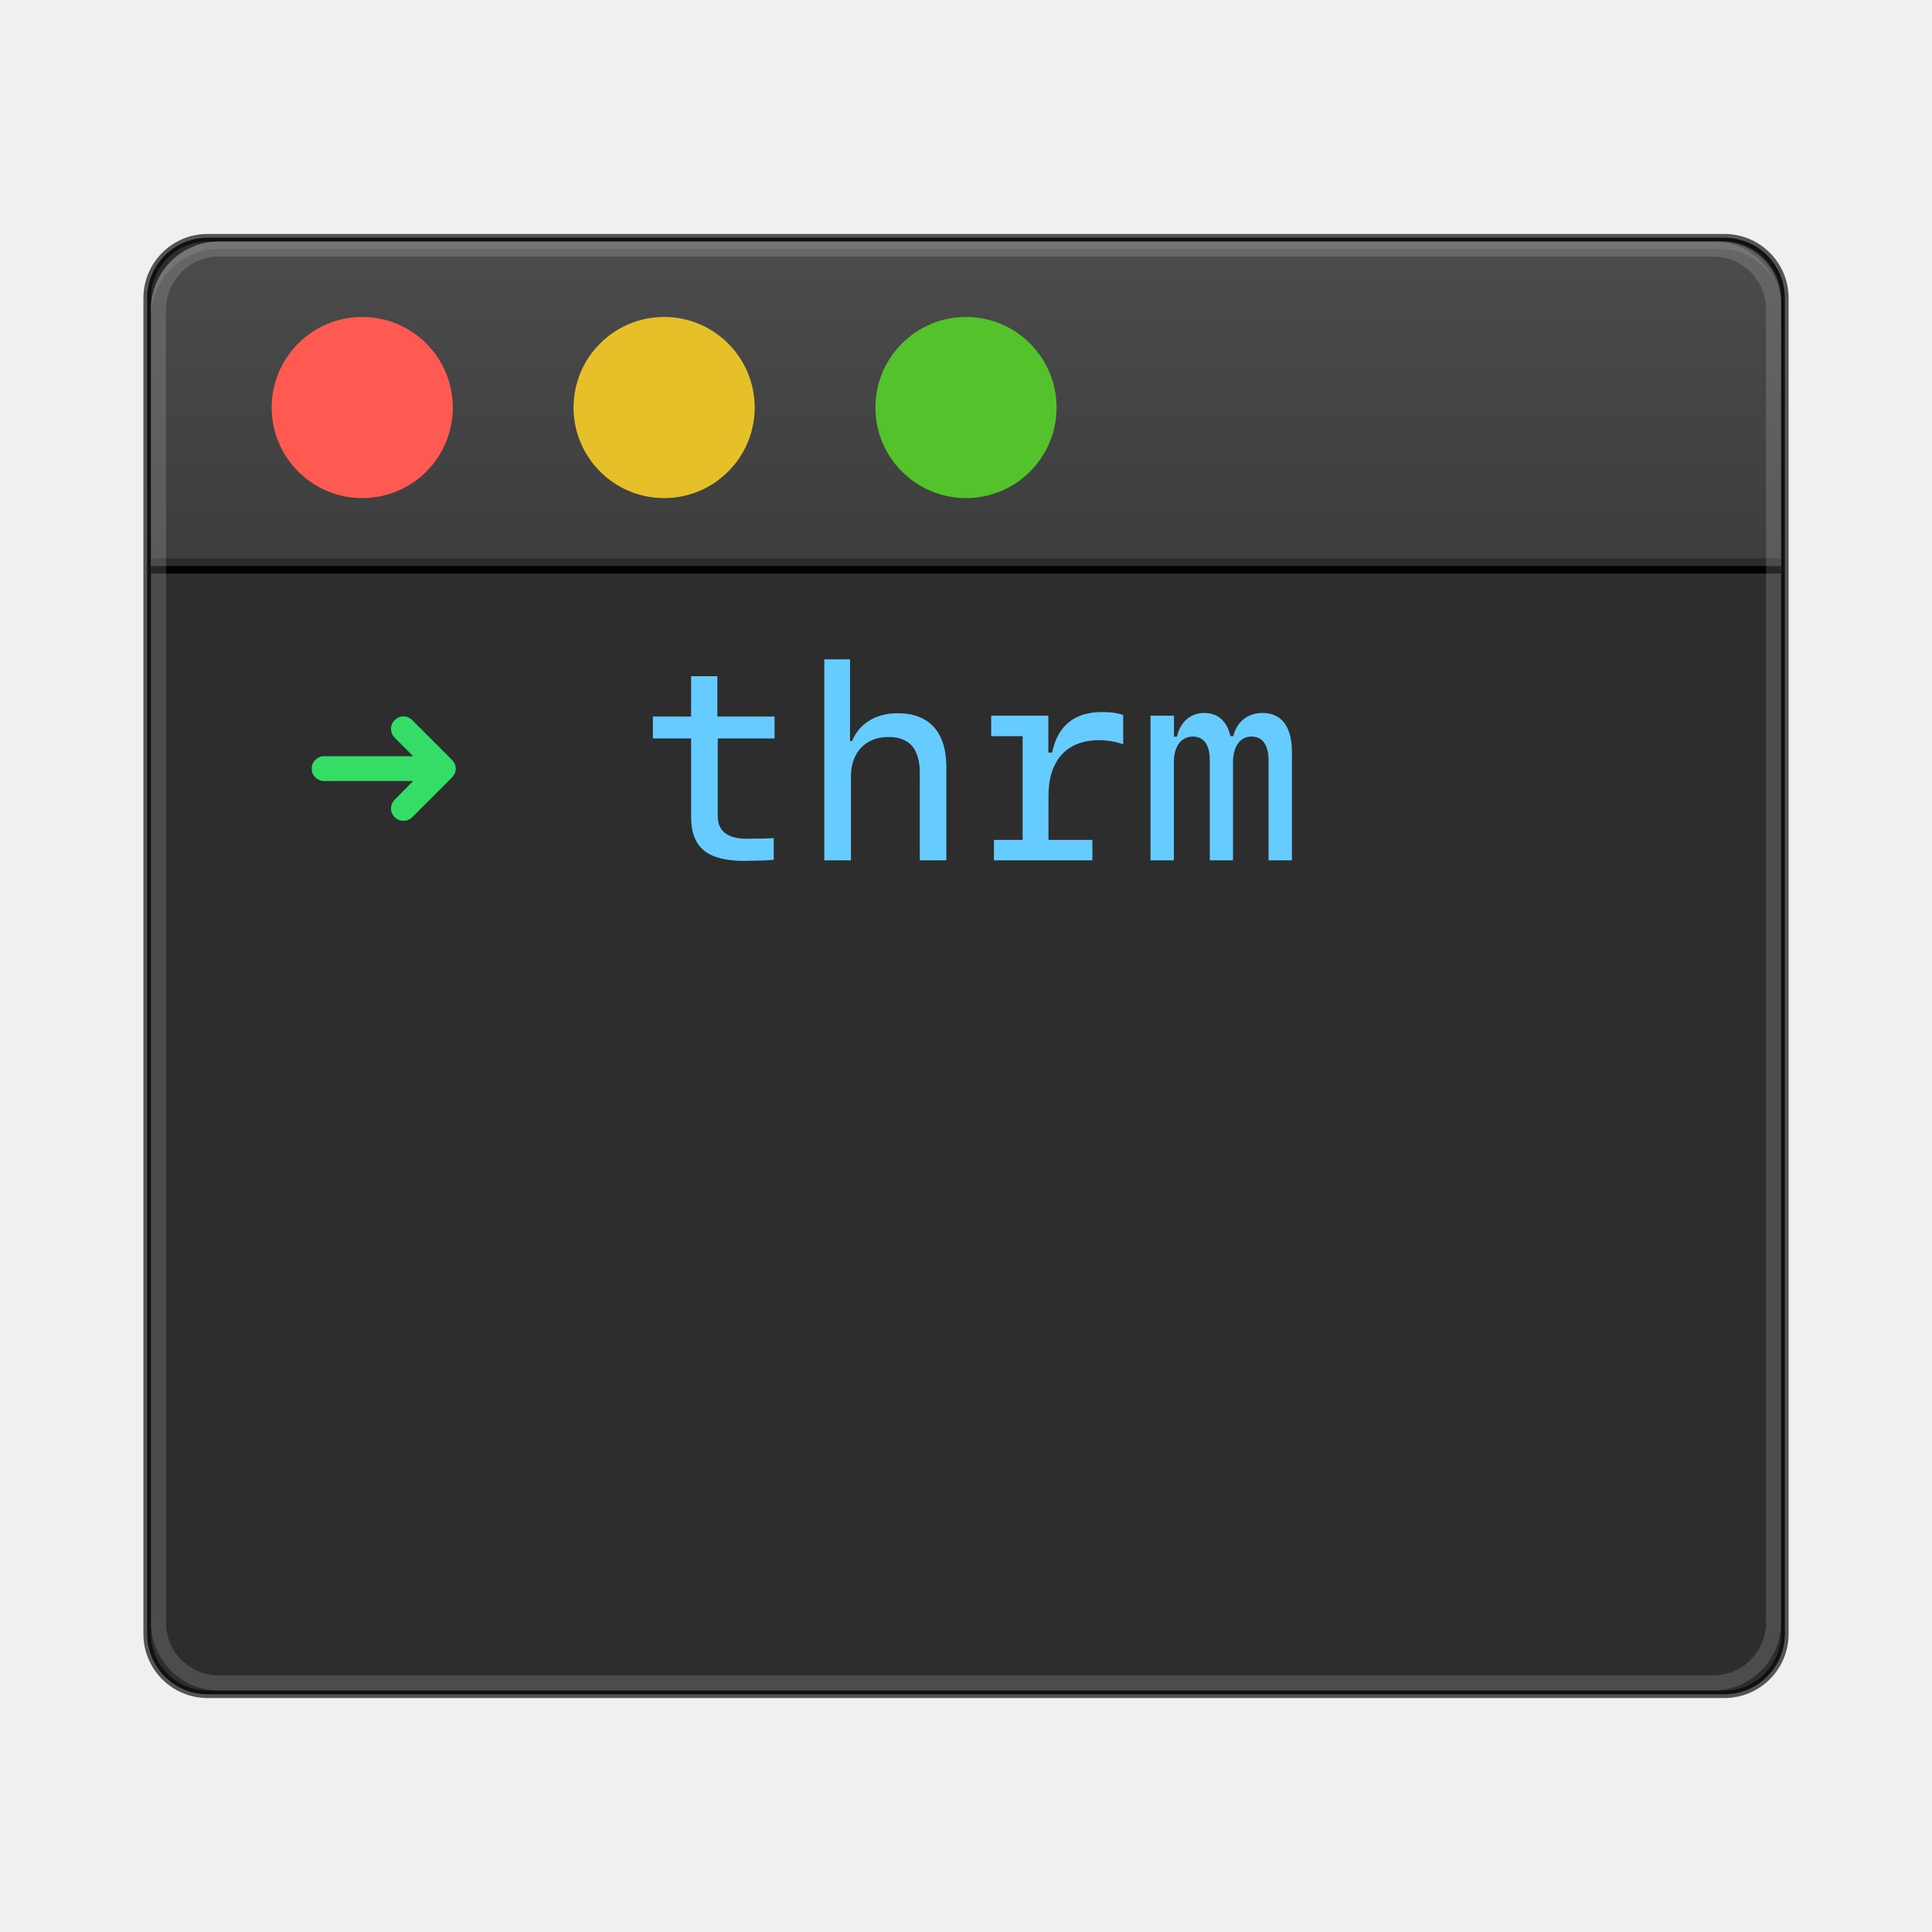
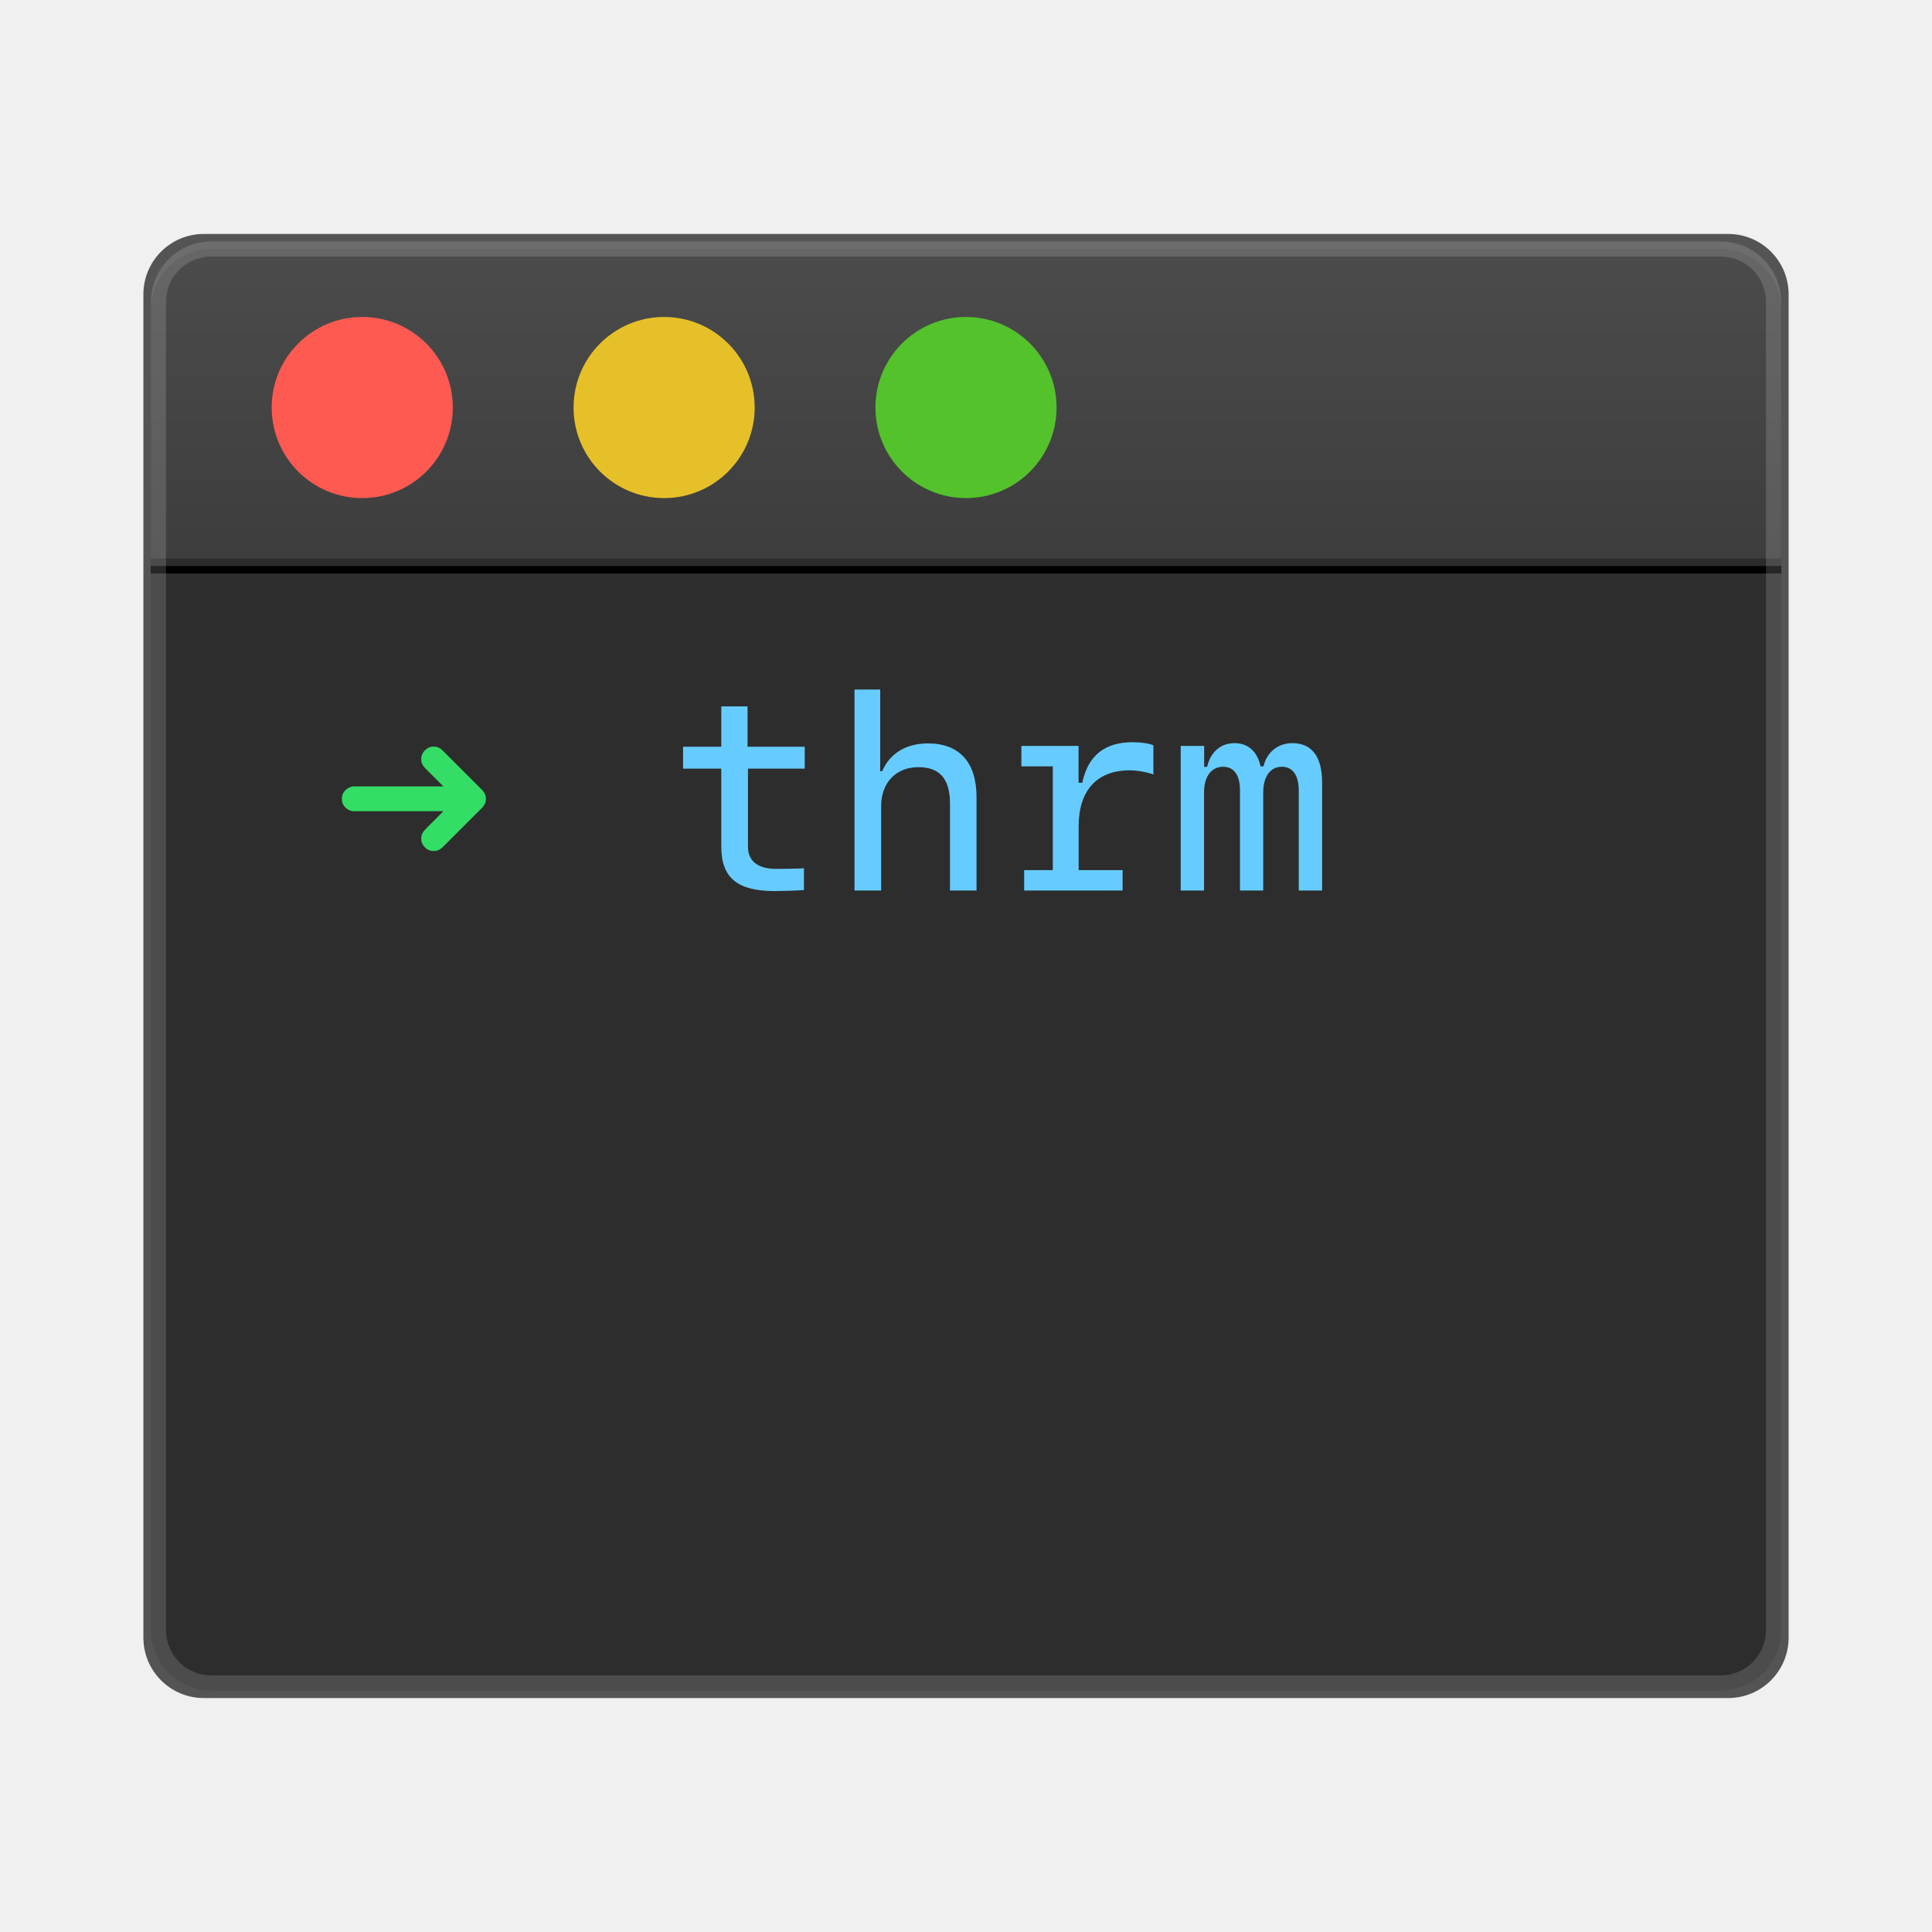
- <svg xmlns="http://www.w3.org/2000/svg" xmlns:xlink="http://www.w3.org/1999/xlink" width="128px" height="128px" viewBox="0 0 128 128" version="1.1">
+ <svg xmlns="http://www.w3.org/2000/svg" width="128px" height="128px" viewBox="0 0 128 128" version="1.1">
  <defs>
    <linearGradient x1="50%" y1="1.449%" x2="50%" y2="97.101%" id="linearGradient-1">
      <stop stop-color="#4B4B4B" offset="0%" />
      <stop stop-color="#3D3D3D" offset="100%" />
    </linearGradient>
-     <path d="M4.503,0 C2.016,0 0,2.011 0,4.505 L0,22 L108,22 L108,4.01 C108,1.795 106.216,0 103.996,0 L4.503,0 Z" id="path-2" />
-     <filter x="-0.5%" y="-2.3%" width="100.9%" height="104.5%" filterUnits="objectBoundingBox" id="filter-3">
-       <feOffset dx="0" dy="0.5" in="SourceAlpha" result="shadowOffsetInner1" />
-       <feComposite in="shadowOffsetInner1" in2="SourceAlpha" operator="arithmetic" k2="-1" k3="1" result="shadowInnerInner1" />
-       <feColorMatrix values="0 0 0 0 1   0 0 0 0 1   0 0 0 0 1  0 0 0 0.1 0" type="matrix" in="shadowInnerInner1" result="shadowMatrixInner1" />
-       <feOffset dx="0" dy="-1" in="SourceAlpha" result="shadowOffsetInner2" />
-       <feComposite in="shadowOffsetInner2" in2="SourceAlpha" operator="arithmetic" k2="-1" k3="1" result="shadowInnerInner2" />
-       <feColorMatrix values="0 0 0 0 0.169   0 0 0 0 0.169   0 0 0 0 0.169  0 0 0 1 0" type="matrix" in="shadowInnerInner2" result="shadowMatrixInner2" />
-       <feOffset dx="0" dy="-0.5" in="SourceAlpha" result="shadowOffsetInner3" />
-       <feComposite in="shadowOffsetInner3" in2="SourceAlpha" operator="arithmetic" k2="-1" k3="1" result="shadowInnerInner3" />
-       <feColorMatrix values="0 0 0 0 0   0 0 0 0 0   0 0 0 0 0  0 0 0 1 0" type="matrix" in="shadowInnerInner3" result="shadowMatrixInner3" />
-       <feMerge>
-         <feMergeNode in="shadowMatrixInner1" />
-         <feMergeNode in="shadowMatrixInner2" />
-         <feMergeNode in="shadowMatrixInner3" />
-       </feMerge>
-     </filter>
  </defs>
-   <g id="Therminal-icon" stroke="none" stroke-width="1" fill="none" fill-rule="evenodd">
-     <g id="Windows-/-Window-with-Titlebar-/-Dark-Aqua-Copy" transform="translate(10, 16)">
-       <rect id="Window-Frame" stroke-opacity="0.65" stroke="#000000" stroke-width="0.5" fill="#2D2D2D" x="-0.25" y="-0.25" width="108.5" height="96.5" rx="4" />
-       <g id="Title-Bar">
-         <g id="Windows-/-x-/-Titlebar-Background-/-Dark-Aqua">
-           <g id="Titlebar-Background">
-             <use fill="url(#linearGradient-1)" fill-rule="evenodd" xlink:href="#path-2" />
-             <use fill="black" fill-opacity="1" filter="url(#filter-3)" xlink:href="#path-2" />
+   <g id="therminal-icon" stroke="none" stroke-width="1" fill="none" fill-rule="evenodd">
+     <g id="Window" transform="translate(9.5, 15.5)">
+       <rect id="Window-Frame" fill-opacity="0.65" fill="#000000" x="0" y="0" width="109" height="97" rx="4" />
+       <g id="Sheet" transform="translate(0.5, 22.5)">
+         <path d="M0,0 L108,0 L108,70 C108,72.209 106.209,74 104,74 L4,74 C1.791,74 2.705415e-16,72.209 0,70 L0,0 L0,0 Z" id="Console-Background" fill="#2D2D2D" />
+         <g id="Text" transform="translate(12.65039, 7.68457)" fill-rule="nonzero">
+           <path d="M6.078,10.696 C6.192,10.696 6.299,10.676 6.398,10.635 C6.504,10.588 6.592,10.529 6.662,10.459 L6.662,10.459 L9.299,7.822 C9.369,7.746 9.431,7.655 9.483,7.55 C9.524,7.456 9.545,7.354 9.545,7.242 C9.545,7.131 9.524,7.028 9.483,6.935 C9.442,6.835 9.381,6.744 9.299,6.662 L9.299,6.662 L6.662,4.025 C6.592,3.955 6.504,3.894 6.398,3.841 C6.299,3.8 6.192,3.779 6.078,3.779 C5.963,3.779 5.858,3.801 5.761,3.845 C5.665,3.889 5.578,3.949 5.502,4.025 C5.42,4.107 5.358,4.198 5.317,4.298 C5.276,4.392 5.256,4.494 5.256,4.605 C5.256,4.717 5.276,4.822 5.317,4.922 C5.364,5.027 5.426,5.118 5.502,5.194 L5.502,5.194 L6.724,6.416 L0.817,6.416 C0.706,6.416 0.602,6.438 0.505,6.482 C0.409,6.526 0.321,6.586 0.242,6.662 C0.163,6.738 0.1,6.829 0.053,6.935 C0.018,7.028 0,7.131 0,7.242 C0,7.354 0.018,7.456 0.053,7.55 C0.1,7.655 0.163,7.746 0.242,7.822 C0.321,7.898 0.409,7.957 0.505,7.998 C0.602,8.039 0.706,8.06 0.817,8.06 L0.817,8.06 L6.724,8.06 L5.502,9.29 C5.426,9.366 5.364,9.457 5.317,9.562 C5.276,9.656 5.256,9.762 5.256,9.879 C5.256,9.99 5.276,10.093 5.317,10.187 C5.358,10.28 5.42,10.371 5.502,10.459 C5.578,10.535 5.665,10.594 5.761,10.635 C5.858,10.676 5.963,10.696 6.078,10.696 Z" id="Rightwards-Arrow" fill="#33DD66" />
+           <path d="M28.661,13.351 C29.03,13.351 30.419,13.315 30.612,13.28 L30.612,11.839 C30.401,11.865 29.232,11.883 28.784,11.883 C27.562,11.883 26.903,11.364 26.903,10.415 L26.903,5.238 L30.665,5.238 L30.665,3.788 L26.877,3.788 L26.877,1.116 L25.137,1.116 L25.137,3.788 L22.605,3.788 L22.605,5.238 L25.137,5.238 L25.137,10.415 C25.137,12.472 26.209,13.351 28.661,13.351 Z M35.728,13.315 L35.728,7.717 C35.728,6.17 36.712,5.142 38.197,5.142 C39.612,5.142 40.289,5.924 40.289,7.55 L40.289,13.315 L42.047,13.315 L42.047,7.119 C42.047,4.825 40.913,3.568 38.83,3.568 C37.38,3.568 36.29,4.236 35.798,5.414 L35.666,5.414 L35.666,0 L33.961,0 L33.961,13.315 L35.728,13.315 Z M51.724,13.315 L51.724,11.962 L48.814,11.962 L48.814,9.044 C48.814,6.697 50.019,5.353 52.181,5.353 C52.708,5.353 53.332,5.467 53.763,5.625 L53.763,3.691 C53.446,3.56 52.928,3.489 52.383,3.489 C50.546,3.489 49.43,4.377 49.052,6.179 L48.806,6.179 L48.806,3.735 L45.018,3.735 L45.018,5.089 L47.101,5.089 L47.101,11.962 L45.202,11.962 L45.202,13.315 L51.724,13.315 Z M57.12,13.315 L57.12,6.82 C57.12,5.766 57.604,5.115 58.377,5.115 C59.106,5.115 59.502,5.66 59.502,6.688 L59.502,13.315 L61.04,13.315 L61.04,6.82 C61.04,5.766 61.515,5.115 62.271,5.115 C62.991,5.115 63.396,5.669 63.396,6.697 L63.396,13.315 L64.942,13.315 L64.942,6.152 C64.942,4.456 64.266,3.551 62.974,3.551 C62.024,3.551 61.286,4.14 61.058,5.089 L60.864,5.089 C60.662,4.113 60.038,3.551 59.142,3.551 C58.228,3.551 57.551,4.131 57.322,5.124 L57.129,5.124 L57.129,3.735 L55.573,3.735 L55.573,13.315 L57.12,13.315 Z" id="thrm" fill="#66CCFF" />
+         </g>
+       </g>
+       <g id="Title-Bar" transform="translate(0.5, 1)">
+         <g id="Titlebar-Background">
+           <path d="M4,0 L104,0 C106.209,-4.05812251e-16 108,1.791 108,4 L108,21.5 L108,21.5 L0,21.5 L0,4 C-2.705415e-16,1.791 1.791,4.05812251e-16 4,0 Z" fill="url(#linearGradient-1)" />
+           <g id="Bottom-Borders" transform="translate(0, 20.5)">
+             <line x1="0" y1="0.5" x2="108" y2="0.5" id="Bottom-Border-1px" stroke="#2B2B2B" />
+             <line x1="0" y1="0.75" x2="108" y2="0.75" id="Bottom-Border-0.5px" stroke="#000000" stroke-width="0.5" />
          </g>
        </g>
-         <g id="Windows-/-x-/-Window-Controls-/-Toolbar---Default-/-Dark-Aqua" transform="translate(8, 5)">
+         <g id="Window-Controls" transform="translate(8, 4.5)">
          <circle id="Zoom" fill="#53C22B" cx="46" cy="6" r="6" />
          <circle id="Minimise" fill="#E6C029" cx="26" cy="6" r="6" />
          <circle id="Close" fill="#FF5A52" cx="6" cy="6" r="6" />
        </g>
      </g>
-       <rect id="Window-Rim-Highlight" stroke-opacity="0.15" stroke="#FFFFFF" x="0.5" y="0.5" width="107" height="95" rx="4" />
-     </g>
-     <g id="Text" transform="translate(20.65039, 43.68457)" fill-rule="nonzero">
-       <path d="M6.078,10.696 C6.192,10.696 6.299,10.676 6.398,10.635 C6.504,10.588 6.592,10.529 6.662,10.459 L6.662,10.459 L9.299,7.822 C9.369,7.746 9.431,7.655 9.483,7.55 C9.524,7.456 9.545,7.354 9.545,7.242 C9.545,7.131 9.524,7.028 9.483,6.935 C9.442,6.835 9.381,6.744 9.299,6.662 L9.299,6.662 L6.662,4.025 C6.592,3.955 6.504,3.894 6.398,3.841 C6.299,3.8 6.192,3.779 6.078,3.779 C5.963,3.779 5.858,3.801 5.761,3.845 C5.665,3.889 5.578,3.949 5.502,4.025 C5.42,4.107 5.358,4.198 5.317,4.298 C5.276,4.392 5.256,4.494 5.256,4.605 C5.256,4.717 5.276,4.822 5.317,4.922 C5.364,5.027 5.426,5.118 5.502,5.194 L5.502,5.194 L6.724,6.416 L0.817,6.416 C0.706,6.416 0.602,6.438 0.505,6.482 C0.409,6.526 0.321,6.586 0.242,6.662 C0.163,6.738 0.1,6.829 0.053,6.935 C0.018,7.028 0,7.131 0,7.242 C0,7.354 0.018,7.456 0.053,7.55 C0.1,7.655 0.163,7.746 0.242,7.822 C0.321,7.898 0.409,7.957 0.505,7.998 C0.602,8.039 0.706,8.06 0.817,8.06 L0.817,8.06 L6.724,8.06 L5.502,9.29 C5.426,9.366 5.364,9.457 5.317,9.562 C5.276,9.656 5.256,9.762 5.256,9.879 C5.256,9.99 5.276,10.093 5.317,10.187 C5.358,10.28 5.42,10.371 5.502,10.459 C5.578,10.535 5.665,10.594 5.761,10.635 C5.858,10.676 5.963,10.696 6.078,10.696 Z" id="Rightwards-Arrow" fill="#33DD66" />
-       <path d="M28.661,13.351 C29.03,13.351 30.419,13.315 30.612,13.28 L30.612,11.839 C30.401,11.865 29.232,11.883 28.784,11.883 C27.562,11.883 26.903,11.364 26.903,10.415 L26.903,5.238 L30.665,5.238 L30.665,3.788 L26.877,3.788 L26.877,1.116 L25.137,1.116 L25.137,3.788 L22.605,3.788 L22.605,5.238 L25.137,5.238 L25.137,10.415 C25.137,12.472 26.209,13.351 28.661,13.351 Z M35.728,13.315 L35.728,7.717 C35.728,6.17 36.712,5.142 38.197,5.142 C39.612,5.142 40.289,5.924 40.289,7.55 L40.289,13.315 L42.047,13.315 L42.047,7.119 C42.047,4.825 40.913,3.568 38.83,3.568 C37.38,3.568 36.29,4.236 35.798,5.414 L35.666,5.414 L35.666,0 L33.961,0 L33.961,13.315 L35.728,13.315 Z M51.724,13.315 L51.724,11.962 L48.814,11.962 L48.814,9.044 C48.814,6.697 50.019,5.353 52.181,5.353 C52.708,5.353 53.332,5.467 53.763,5.625 L53.763,3.691 C53.446,3.56 52.928,3.489 52.383,3.489 C50.546,3.489 49.43,4.377 49.052,6.179 L48.806,6.179 L48.806,3.735 L45.018,3.735 L45.018,5.089 L47.101,5.089 L47.101,11.962 L45.202,11.962 L45.202,13.315 L51.724,13.315 Z M57.12,13.315 L57.12,6.82 C57.12,5.766 57.604,5.115 58.377,5.115 C59.106,5.115 59.502,5.66 59.502,6.688 L59.502,13.315 L61.04,13.315 L61.04,6.82 C61.04,5.766 61.515,5.115 62.271,5.115 C62.991,5.115 63.396,5.669 63.396,6.697 L63.396,13.315 L64.942,13.315 L64.942,6.152 C64.942,4.456 64.266,3.551 62.974,3.551 C62.024,3.551 61.286,4.14 61.058,5.089 L60.864,5.089 C60.662,4.113 60.038,3.551 59.142,3.551 C58.228,3.551 57.551,4.131 57.322,5.124 L57.129,5.124 L57.129,3.735 L55.573,3.735 L55.573,13.315 L57.12,13.315 Z" id="thrm" fill="#66CCFF" />
+       <rect id="Window-Rim-Highlight" stroke-opacity="0.15" stroke="#FFFFFF" x="1" y="1" width="107" height="95" rx="3.5" />
    </g>
  </g>
</svg>
